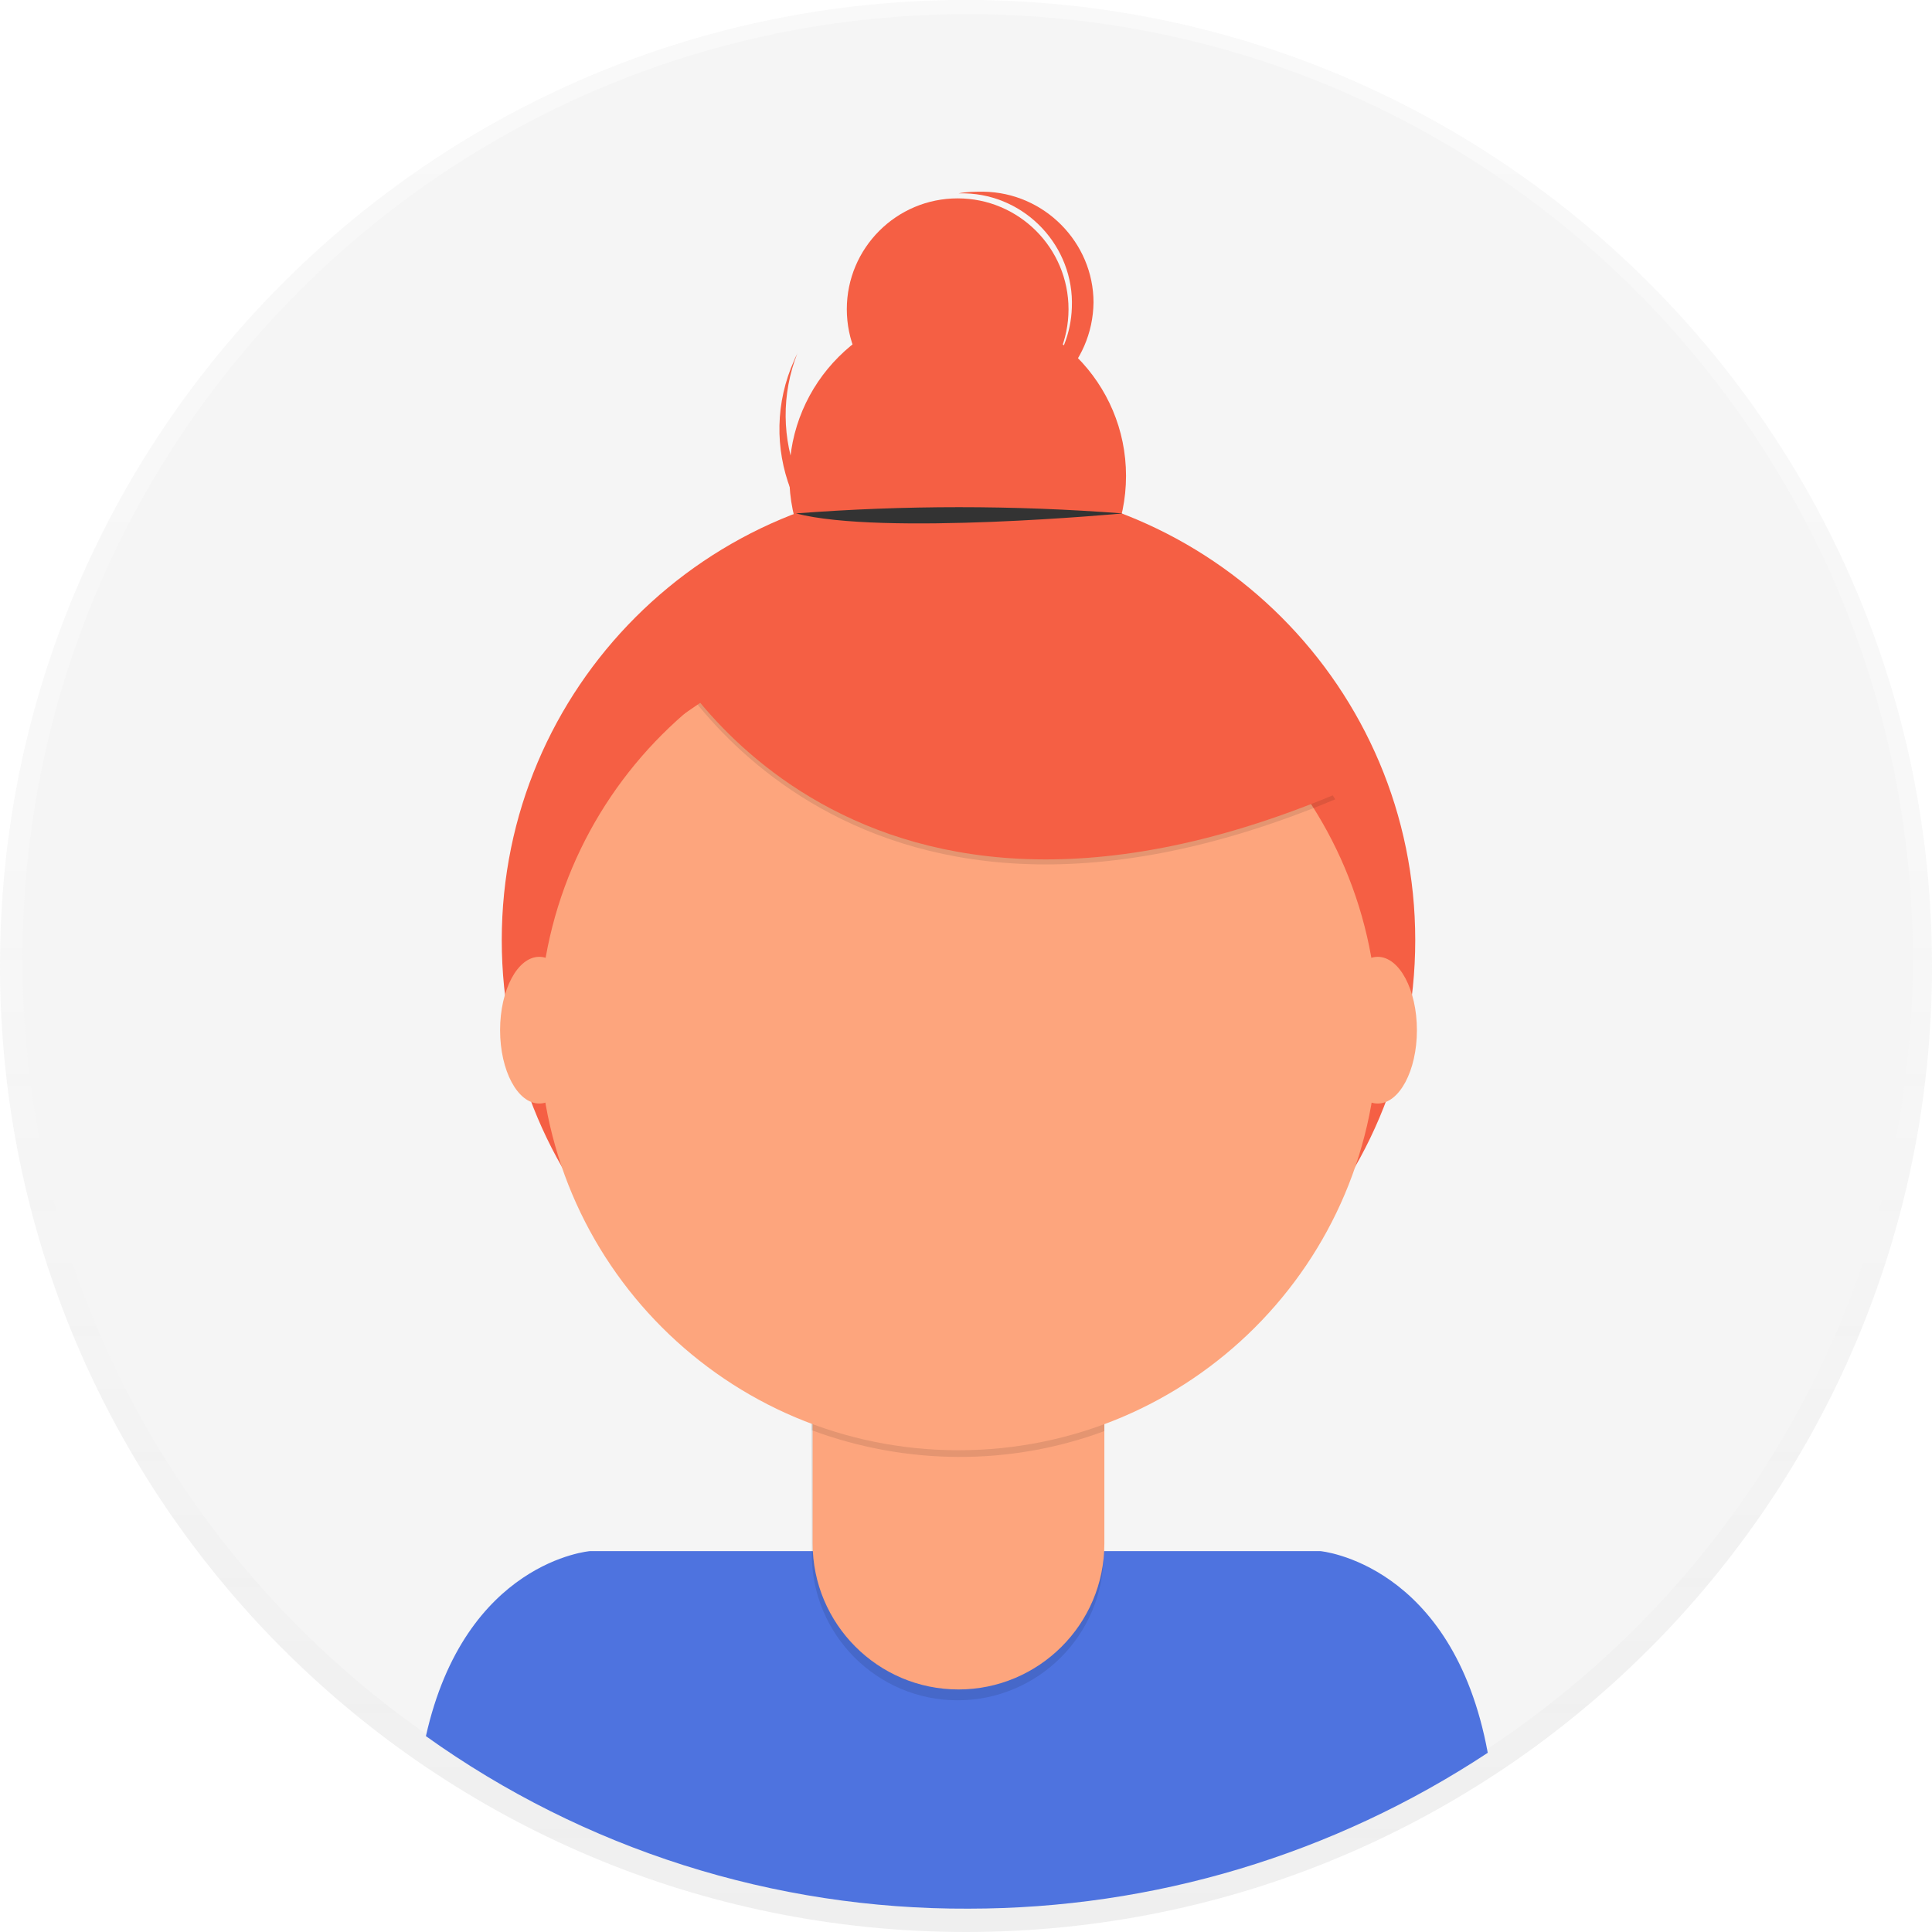
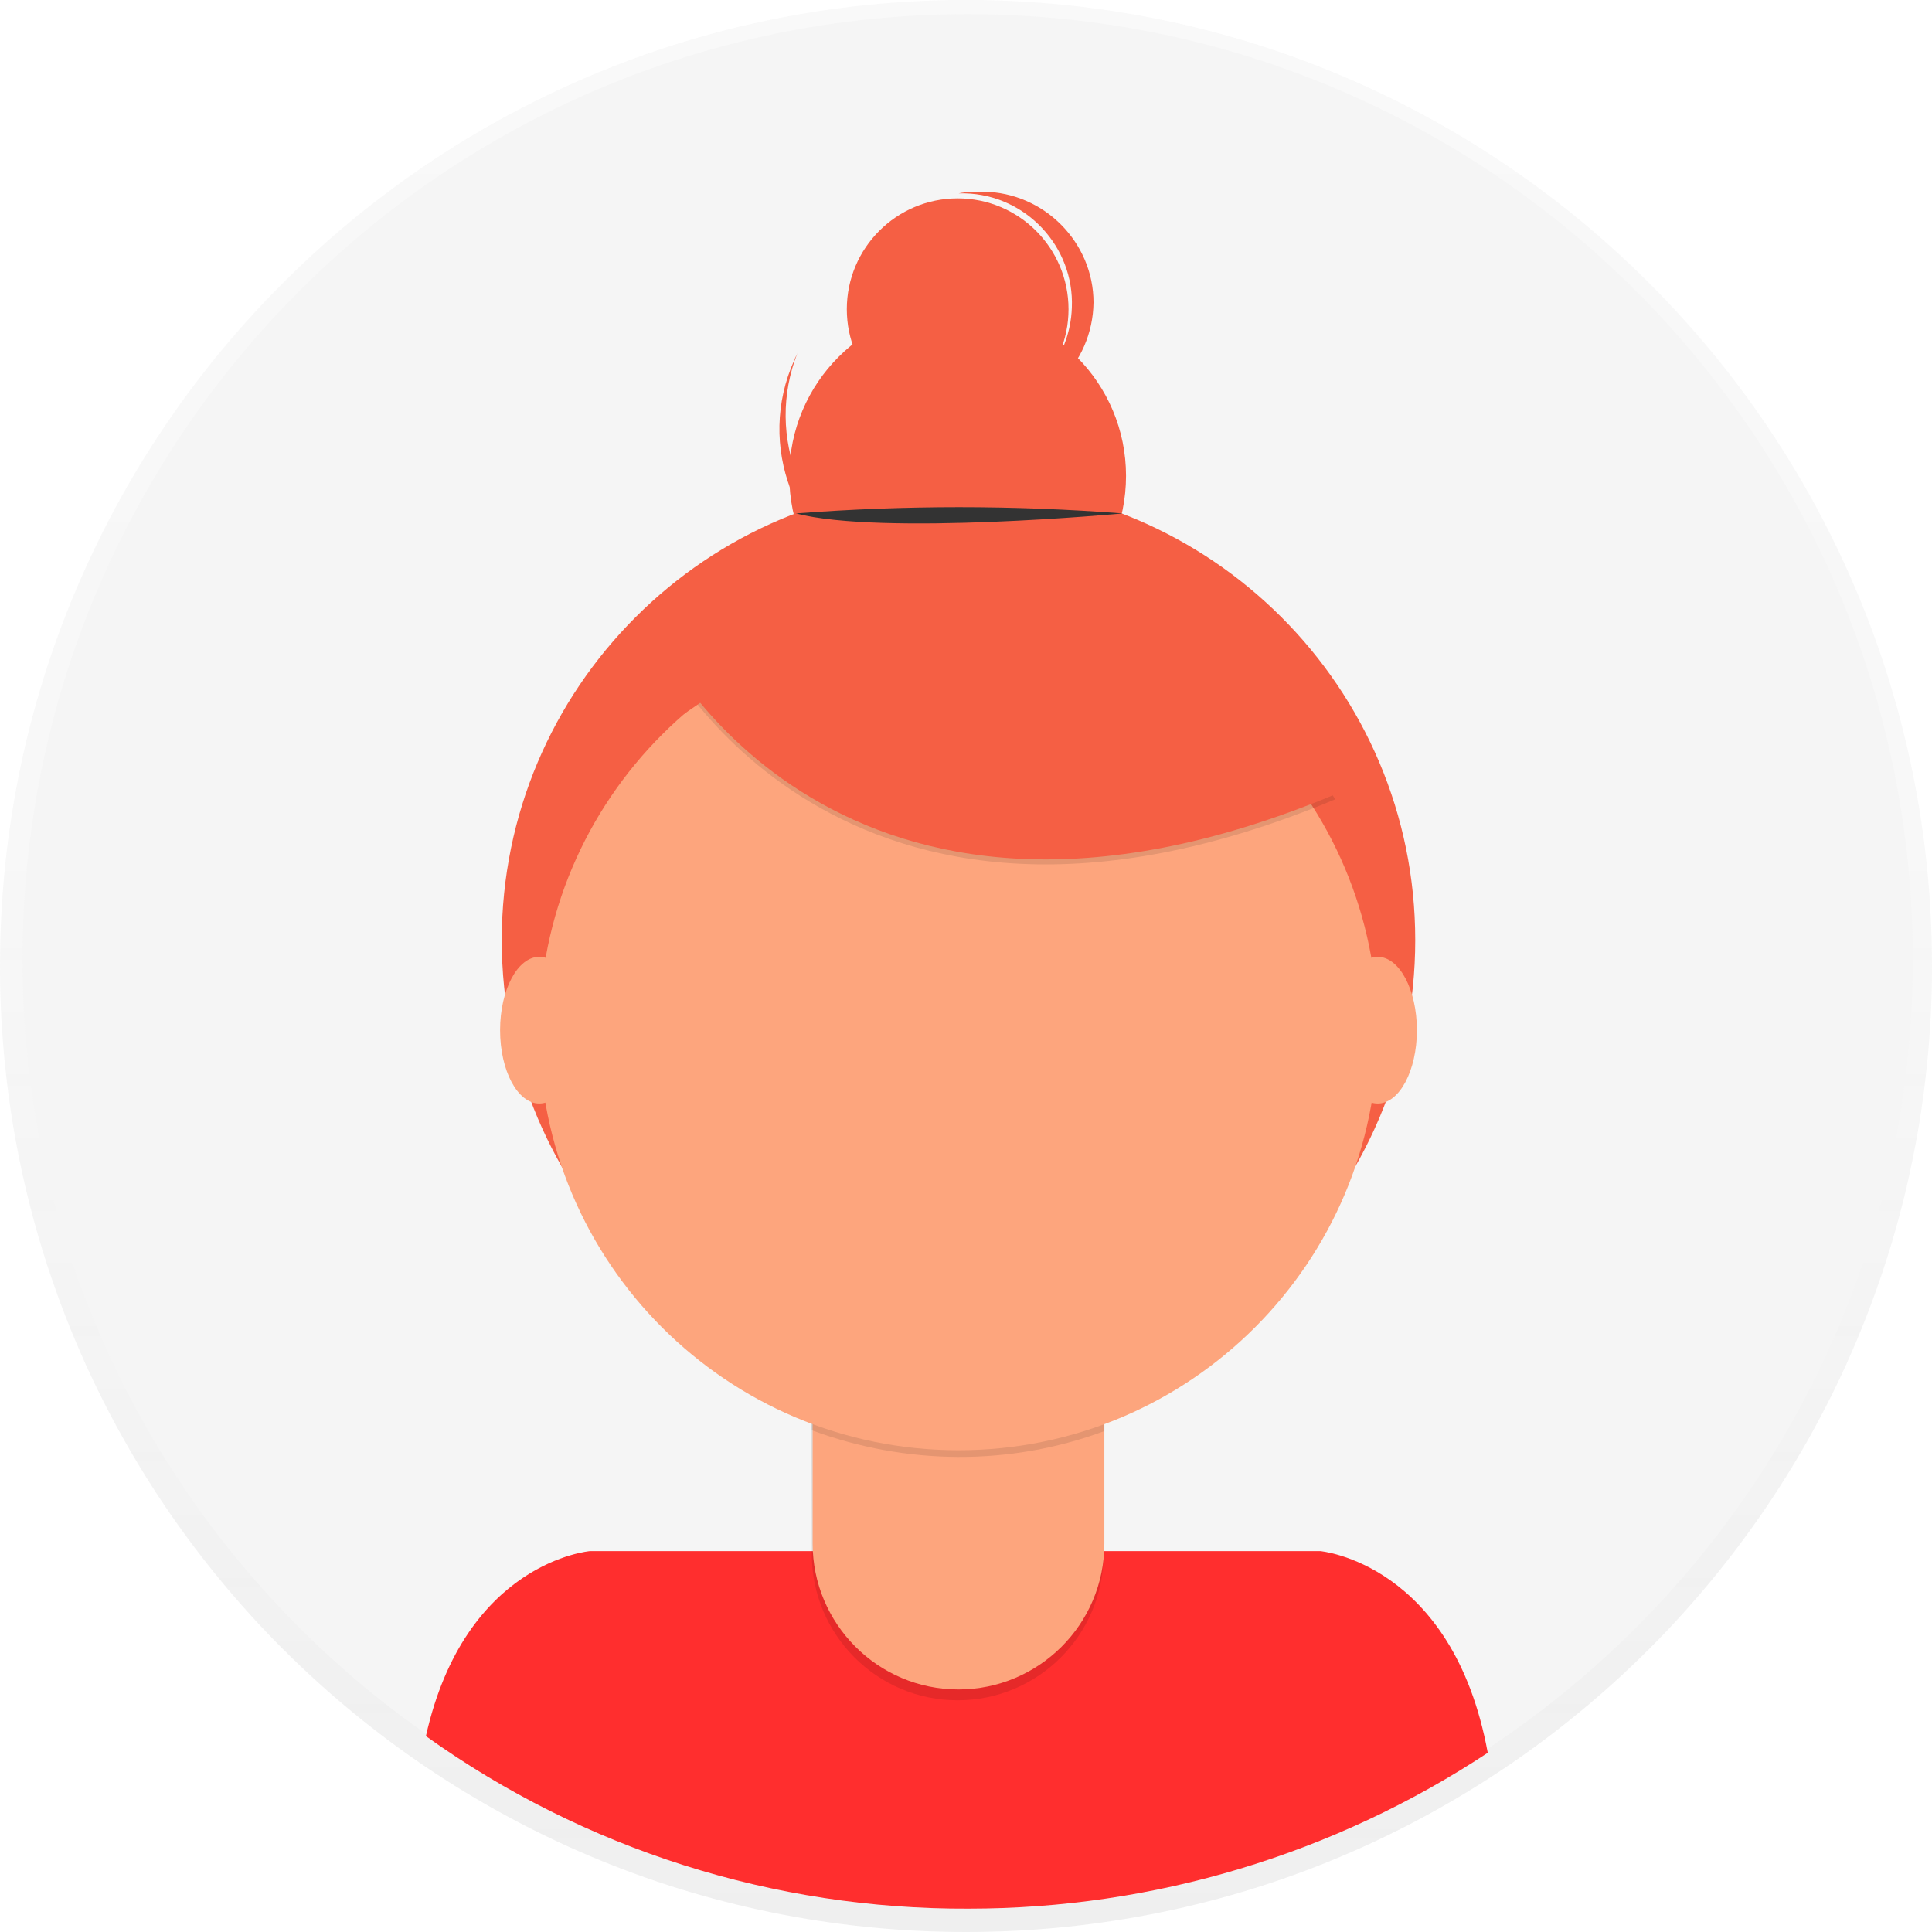
<svg xmlns="http://www.w3.org/2000/svg" version="1.1" id="_x38_8ce59e9-c4b8-4d1d-9d7a-ce0190159aa8" x="0px" y="0px" viewBox="0 0 231.8 231.8" style="enable-background:new 0 0 231.8 231.8;" xml:space="preserve">
  <style type="text/css">
	.st0{opacity:0.5;}
	.st1{fill:url(#SVGID_1_);}
	.st2{fill:#F5F5F5;}
- 	.st3{fill:#4E73DF;}
+ 	.st3{fill:#FF2E2E;}
	.st4{fill:#F55F44;}
	.st5{opacity:0.1;enable-background:new    ;}
	.st6{fill:#FDA57D;}
	.st7{fill:#333333;}
</style>
  <g class="st0">
    <linearGradient id="SVGID_1_" gradientUnits="userSpaceOnUse" x1="115.89" y1="9.36" x2="115.89" y2="241.14" gradientTransform="matrix(1 0 0 -1 0 241.14)">
      <stop offset="0" style="stop-color:#808080;stop-opacity:0.25" />
      <stop offset="0.54" style="stop-color:#808080;stop-opacity:0.12" />
      <stop offset="1" style="stop-color:#808080;stop-opacity:0.1" />
    </linearGradient>
    <circle class="st1" cx="115.9" cy="115.9" r="115.9" />
  </g>
  <circle class="st2" cx="116.1" cy="115.1" r="113.4" />
  <path class="st3" d="M116.2,229c22.2,0,43.8-6.5,62.3-18.7c-4.2-22.8-20.1-24.2-20.1-24.2H70.8c0,0-15,1.2-19.7,22.2  C70.1,221.9,92.9,229.1,116.2,229z" />
  <circle class="st4" cx="115" cy="112.8" r="54.8" />
  <path class="st5" d="M97.3,158.4h35.1l0,0v28.1c0,9.7-7.9,17.5-17.5,17.5l0,0l0,0c-9.7,0-17.5-7.9-17.5-17.5l0,0L97.3,158.4  L97.3,158.4z" />
  <path class="st6" d="M100.7,157.1h28.4c1.9,0,3.4,1.5,3.4,3.4l0,0v24.7c0,9.7-7.9,17.5-17.5,17.5l0,0l0,0c-9.7,0-17.5-7.9-17.5-17.5  l0,0v-24.7C97.4,158.6,98.8,157.1,100.7,157.1L100.7,157.1L100.7,157.1z" />
  <path class="st5" d="M97.4,171.6c11.3,4.2,23.8,4.3,35.1,0.1v-4.3H97.4V171.6z" />
  <circle class="st6" cx="115" cy="123.7" r="50.3" />
  <circle class="st4" cx="114.9" cy="57.1" r="20.2" />
  <circle class="st4" cx="114.9" cy="37.1" r="13.3" />
  <path class="st4" d="M106.2,68.2c-9.9-4.4-14.5-15.8-10.5-25.9c-0.1,0.3-0.3,0.6-0.4,0.9c-4.6,10.2,0,22.2,10.2,26.8  s22.2,0,26.8-10.2c0.1-0.3,0.2-0.6,0.4-0.9C127.6,68.5,116,72.6,106.2,68.2z" />
  <path class="st5" d="M79.2,77.9c0,0,21.2,43,81,18l-13.9-21.8l-24.7-8.9L79.2,77.9z" />
  <path class="st4" d="M79.2,77.3c0,0,21.2,43,81,18l-13.9-21.8l-24.7-8.9L79.2,77.3z" />
  <path class="st7" d="M95.5,61.6c13-1,26.1-1,39.2,0C134.7,61.6,105.8,64.3,95.5,61.6z" />
  <path class="st4" d="M118,23c-1,0-2,0-3,0.2h0.8c7.3,0.2,13.1,6.4,12.8,13.7c-0.2,6.2-4.7,11.5-10.8,12.6  c7.3,0.1,13.3-5.8,13.4-13.2C131.2,29.1,125.3,23.1,118,23L118,23z" />
  <ellipse class="st6" cx="64.7" cy="123.6" rx="4.7" ry="8.8" />
  <ellipse class="st6" cx="165.3" cy="123.6" rx="4.7" ry="8.8" />
  <polygon class="st4" points="76,78.6 85.8,73.5 88,81.6 82,85.7 " />
</svg>
